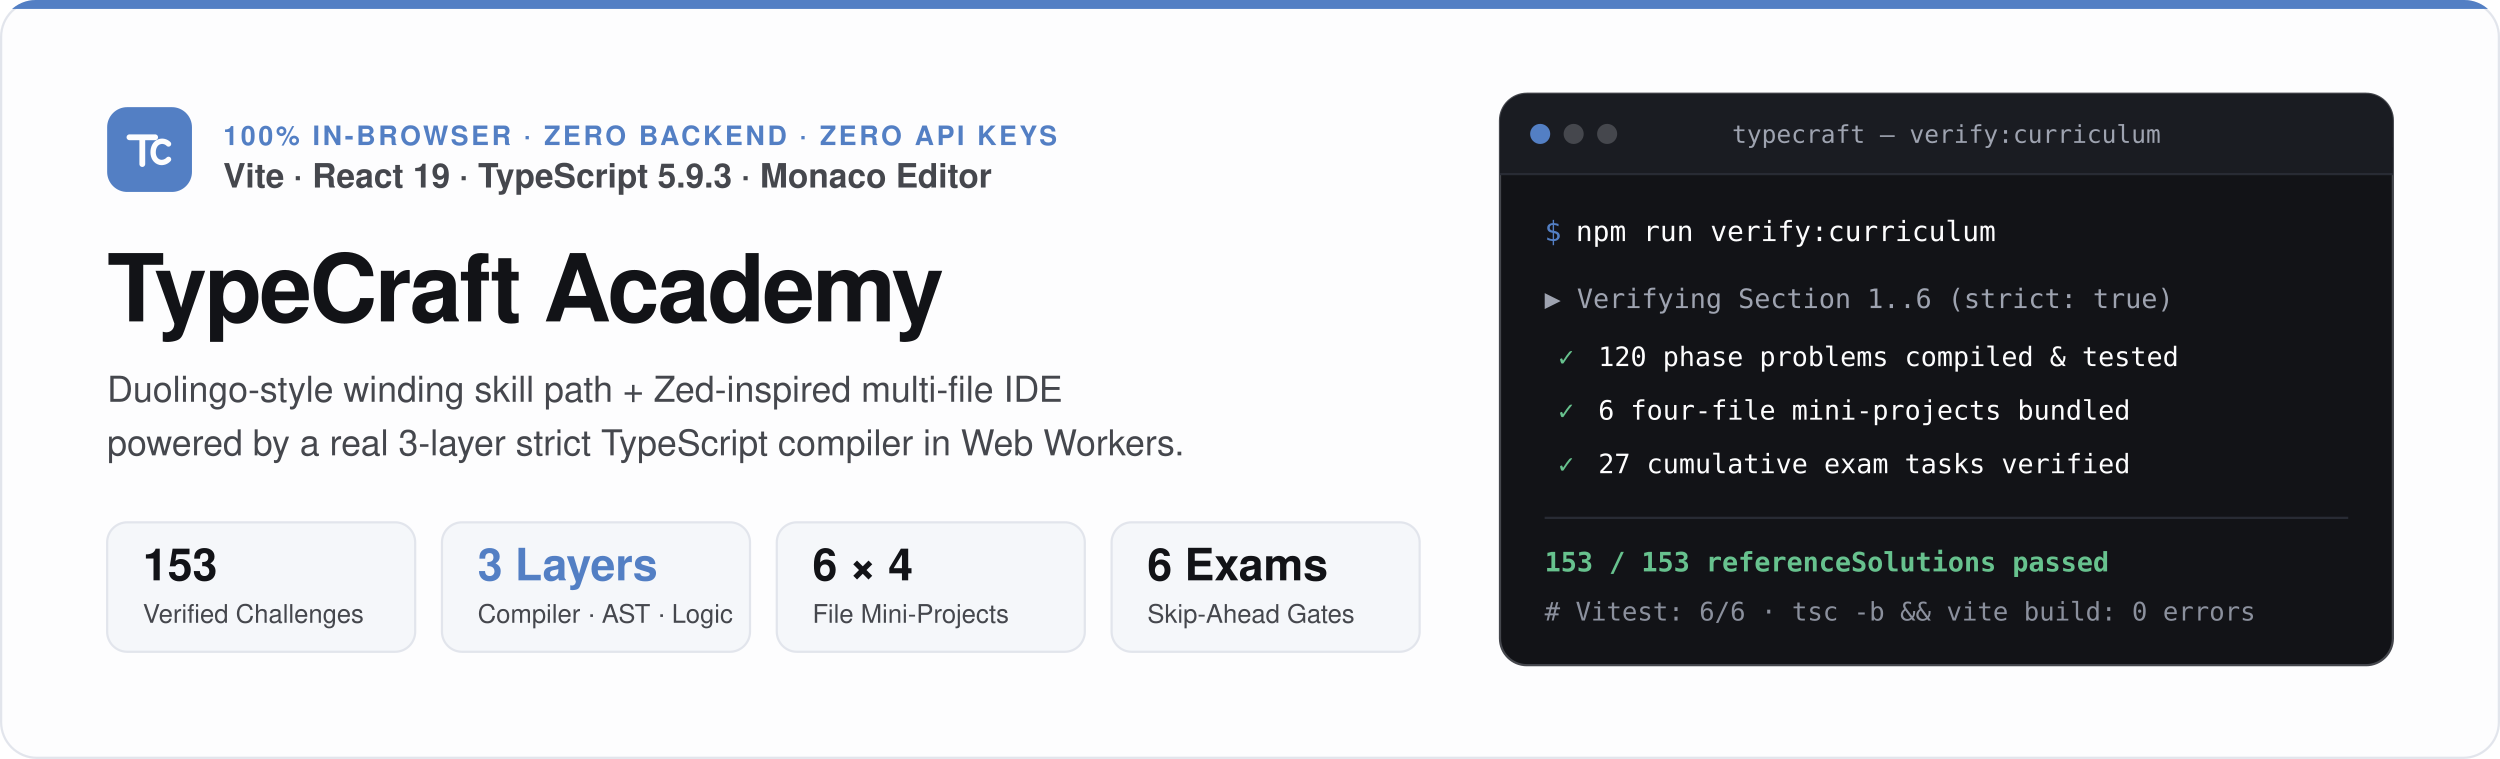
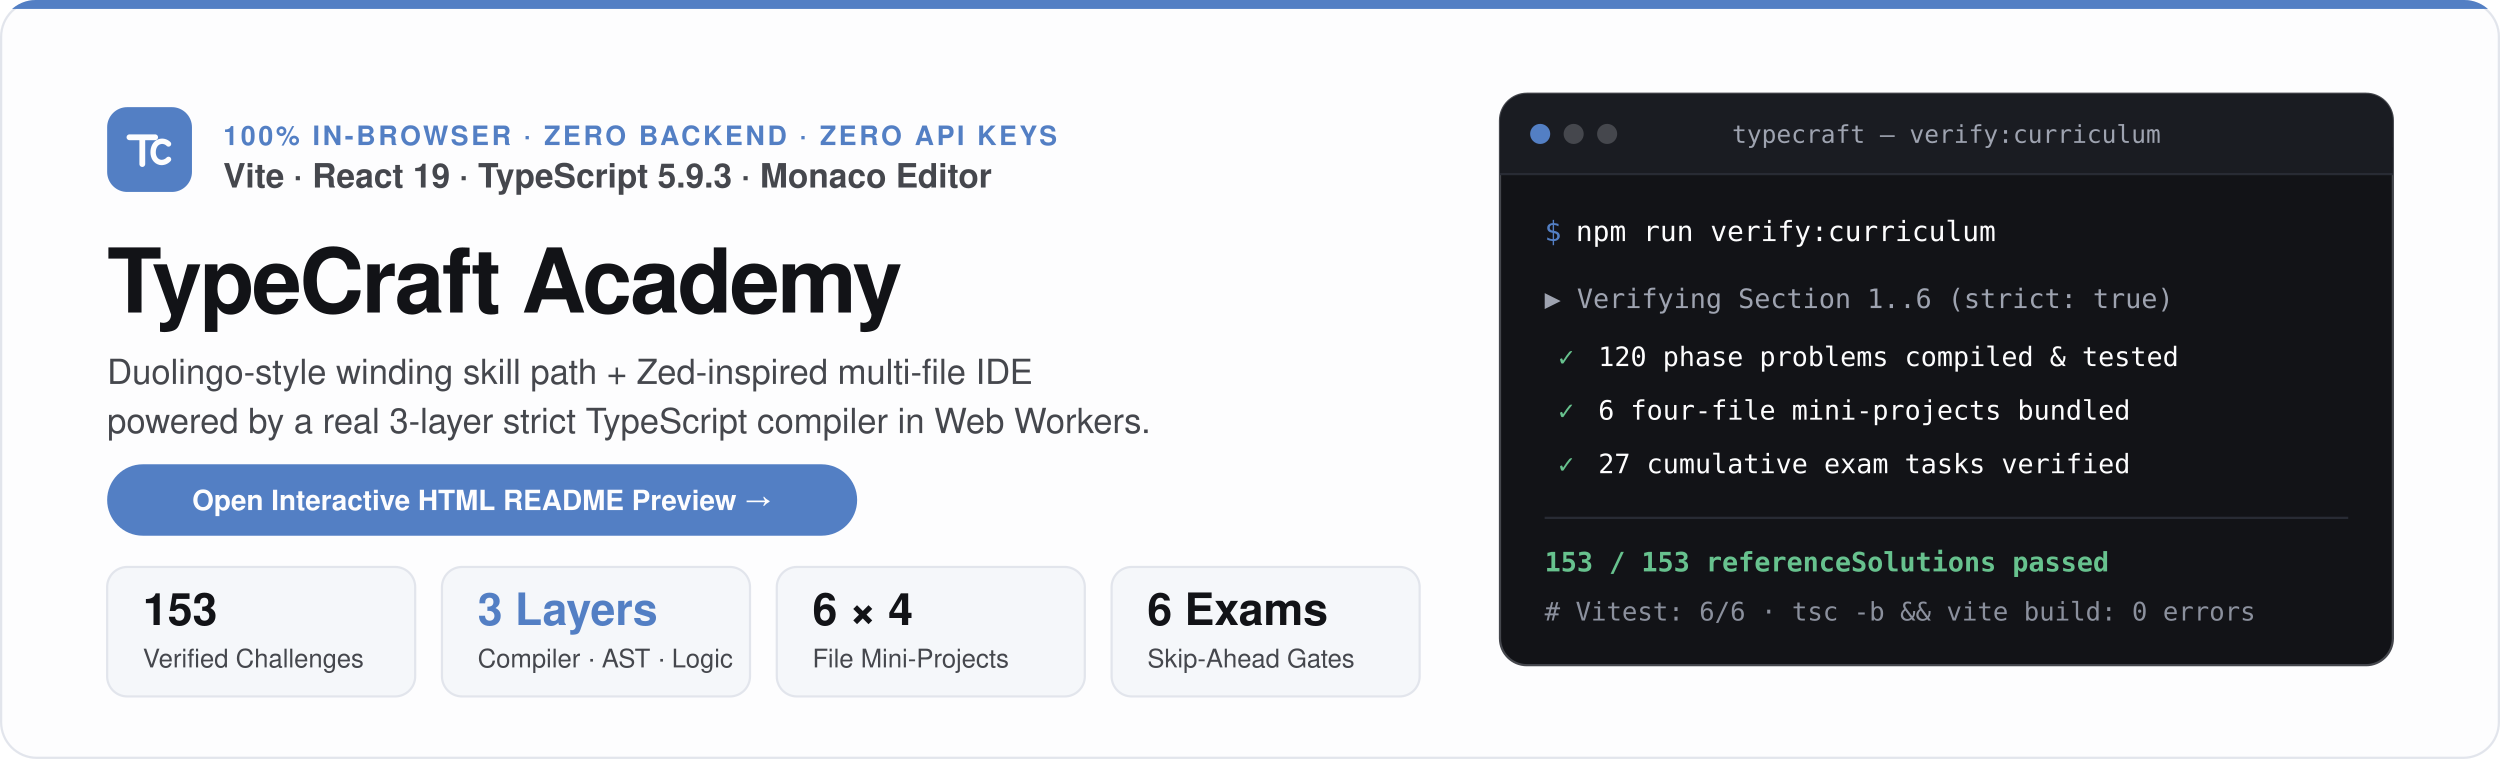
<svg xmlns="http://www.w3.org/2000/svg" viewBox="0 0 1120 340" width="1120" height="340" role="img" aria-label="TypeCraft Academy — 100% In-Browser TypeScript Mastery Platform">
  <defs>
    <clipPath id="cardClip">
      <rect x="0" y="0" width="1120" height="340" rx="16" />
    </clipPath>
  </defs>
  <g clip-path="url(#cardClip)">
    <rect x="0" y="0" width="1120" height="340" fill="#fdfdfe" />
    <rect x="0.5" y="0.5" width="1119" height="339" rx="16" fill="none" stroke="#e2e5ec" stroke-width="1" />
    <rect x="0" y="0" width="1120" height="4" fill="#537fc4" />
    <g transform="translate(48, 48)">
      <rect x="0" y="0" width="38" height="38" rx="9" fill="#537fc4" />
      <path d="M10 13.5H21.5M15.75 13.5V25.5" stroke="#fdfdfe" stroke-width="2.6" stroke-linecap="round" />
      <path d="M27.5 16.5C26.4 15.4 24.8 15 23.4 15.5C21.6 16.1 20.6 18 20.6 20.2C20.6 22.4 21.7 24.2 23.6 24.7C25 25 26.5 24.5 27.5 23.4" stroke="#fdfdfe" stroke-width="2.4" stroke-linecap="round" fill="none" />
      <text x="52" y="17" font-family="-apple-system, BlinkMacSystemFont, 'Segoe UI', Helvetica, Arial, sans-serif" font-size="12" font-weight="700" letter-spacing="1.2" fill="#537fc4">100% IN-BROWSER · ZERO BACKEND · ZERO API KEYS</text>
      <text x="52" y="36" font-family="-apple-system, BlinkMacSystemFont, 'Segoe UI', Helvetica, Arial, sans-serif" font-size="15" font-weight="600" fill="#45474d">Vite · React 19 · TypeScript 5.9.3 · Monaco Editor</text>
-       <text x="0" y="96" font-family="-apple-system, BlinkMacSystemFont, 'Segoe UI', Helvetica, Arial, sans-serif" font-size="42" font-weight="700" letter-spacing="-1" fill="#121317">TypeCraft Academy</text>
-       <text x="0" y="132" font-family="-apple-system, BlinkMacSystemFont, 'Segoe UI', Helvetica, Arial, sans-serif" font-size="16" fill="#45474d">Duolingo-style winding skill path + Zed-inspired multi-file IDE</text>
-       <text x="0" y="156" font-family="-apple-system, BlinkMacSystemFont, 'Segoe UI', Helvetica, Arial, sans-serif" font-size="16" fill="#45474d">powered by a real 3-layer strict TypeScript compiler in Web Workers.</text>
-       <g transform="translate(0, 186)">
+       <text x="0" y="92" font-family="-apple-system, BlinkMacSystemFont, 'Segoe UI', Helvetica, Arial, sans-serif" font-size="40" font-weight="700" letter-spacing="-1" fill="#121317">TypeCraft Academy</text>
+       <text x="0" y="124" font-family="-apple-system, BlinkMacSystemFont, 'Segoe UI', Helvetica, Arial, sans-serif" font-size="15.5" fill="#45474d">Duolingo-style winding skill path + Zed-inspired multi-file IDE</text>
+       <text x="0" y="146" font-family="-apple-system, BlinkMacSystemFont, 'Segoe UI', Helvetica, Arial, sans-serif" font-size="15.5" fill="#45474d">powered by a real 3-layer strict TypeScript compiler in Web Workers.</text>
+       <g transform="translate(0, 160)">
+         <rect x="0" y="0" width="336" height="32" rx="16" fill="#537fc4" />
+         <text x="168" y="20.5" text-anchor="middle" font-family="-apple-system, BlinkMacSystemFont, 'Segoe UI', Helvetica, Arial, sans-serif" font-size="12.5" font-weight="700" fill="#fdfdfe">Open Interactive HTML README Preview  →</text>
+       </g>
+       <g transform="translate(0, 206)">
        <rect x="0" y="0" width="138" height="58" rx="9" fill="#f5f7fa" stroke="#e2e5ec" />
        <text x="16" y="26" font-family="-apple-system, BlinkMacSystemFont, 'Segoe UI', Helvetica, Arial, sans-serif" font-size="20" font-weight="700" fill="#121317">153</text>
        <text x="16" y="45" font-family="-apple-system, BlinkMacSystemFont, 'Segoe UI', Helvetica, Arial, sans-serif" font-size="11.5" fill="#45474d">Verified Challenges</text>
        <rect x="150" y="0" width="138" height="58" rx="9" fill="#f5f7fa" stroke="#e2e5ec" />
        <text x="166" y="26" font-family="-apple-system, BlinkMacSystemFont, 'Segoe UI', Helvetica, Arial, sans-serif" font-size="20" font-weight="700" fill="#537fc4">3 Layers</text>
        <text x="166" y="45" font-family="-apple-system, BlinkMacSystemFont, 'Segoe UI', Helvetica, Arial, sans-serif" font-size="11.5" fill="#45474d">Compiler · AST · Logic</text>
        <rect x="300" y="0" width="138" height="58" rx="9" fill="#f5f7fa" stroke="#e2e5ec" />
        <text x="316" y="26" font-family="-apple-system, BlinkMacSystemFont, 'Segoe UI', Helvetica, Arial, sans-serif" font-size="20" font-weight="700" fill="#121317">6 × 4</text>
        <text x="316" y="45" font-family="-apple-system, BlinkMacSystemFont, 'Segoe UI', Helvetica, Arial, sans-serif" font-size="11.5" fill="#45474d">File Mini-Projects</text>
        <rect x="450" y="0" width="138" height="58" rx="9" fill="#f5f7fa" stroke="#e2e5ec" />
        <text x="466" y="26" font-family="-apple-system, BlinkMacSystemFont, 'Segoe UI', Helvetica, Arial, sans-serif" font-size="20" font-weight="700" fill="#121317">6 Exams</text>
        <text x="466" y="45" font-family="-apple-system, BlinkMacSystemFont, 'Segoe UI', Helvetica, Arial, sans-serif" font-size="11.5" fill="#45474d">Skip-Ahead Gates</text>
      </g>
    </g>
    <g transform="translate(672, 42)">
      <rect x="0" y="0" width="400" height="256" rx="12" fill="#121317" stroke="#45474d" stroke-width="1" />
      <rect x="0" y="0" width="400" height="36" rx="12" fill="#1a1c22" />
      <rect x="0" y="24" width="400" height="12" fill="#1a1c22" />
      <line x1="0" y1="36" x2="400" y2="36" stroke="#282b34" stroke-width="1" />
      <circle cx="18" cy="18" r="4.5" fill="#537fc4" />
      <circle cx="33" cy="18" r="4.5" fill="#45474d" />
      <circle cx="48" cy="18" r="4.5" fill="#45474d" />
      <text x="200" y="22" text-anchor="middle" font-family="ui-monospace, SFMono-Regular, Menlo, monospace" font-size="11" fill="#9ea3b0">typecraft — verify:curriculum</text>
      <text x="20" y="66" font-family="ui-monospace, SFMono-Regular, Menlo, monospace" font-size="12.5" fill="#537fc4">$</text>
      <text x="34" y="66" font-family="ui-monospace, SFMono-Regular, Menlo, monospace" font-size="12.5" fill="#fdfdfe">npm run verify:curriculum</text>
      <text x="20" y="96" font-family="ui-monospace, SFMono-Regular, Menlo, monospace" font-size="12" fill="#9ea3b0">▶ Verifying Section 1..6 (strict: true)</text>
      <text x="26" y="122" font-family="ui-monospace, SFMono-Regular, Menlo, monospace" font-size="12" fill="#67c28e">✓</text>
      <text x="44" y="122" font-family="ui-monospace, SFMono-Regular, Menlo, monospace" font-size="12" fill="#fdfdfe">120 phase problems compiled &amp; tested</text>
      <text x="26" y="146" font-family="ui-monospace, SFMono-Regular, Menlo, monospace" font-size="12" fill="#67c28e">✓</text>
      <text x="44" y="146" font-family="ui-monospace, SFMono-Regular, Menlo, monospace" font-size="12" fill="#fdfdfe">  6 four-file mini-projects bundled</text>
      <text x="26" y="170" font-family="ui-monospace, SFMono-Regular, Menlo, monospace" font-size="12" fill="#67c28e">✓</text>
      <text x="44" y="170" font-family="ui-monospace, SFMono-Regular, Menlo, monospace" font-size="12" fill="#fdfdfe"> 27 cumulative exam tasks verified</text>
      <line x1="20" y1="190" x2="380" y2="190" stroke="#282b34" stroke-width="1" />
      <text x="20" y="214" font-family="ui-monospace, SFMono-Regular, Menlo, monospace" font-size="12" font-weight="600" fill="#67c28e">153 / 153 referenceSolutions passed</text>
      <text x="20" y="236" font-family="ui-monospace, SFMono-Regular, Menlo, monospace" font-size="11.5" fill="#8b909d"># Vitest: 6/6 · tsc -b &amp;&amp; vite build: 0 errors</text>
    </g>
  </g>
</svg>
